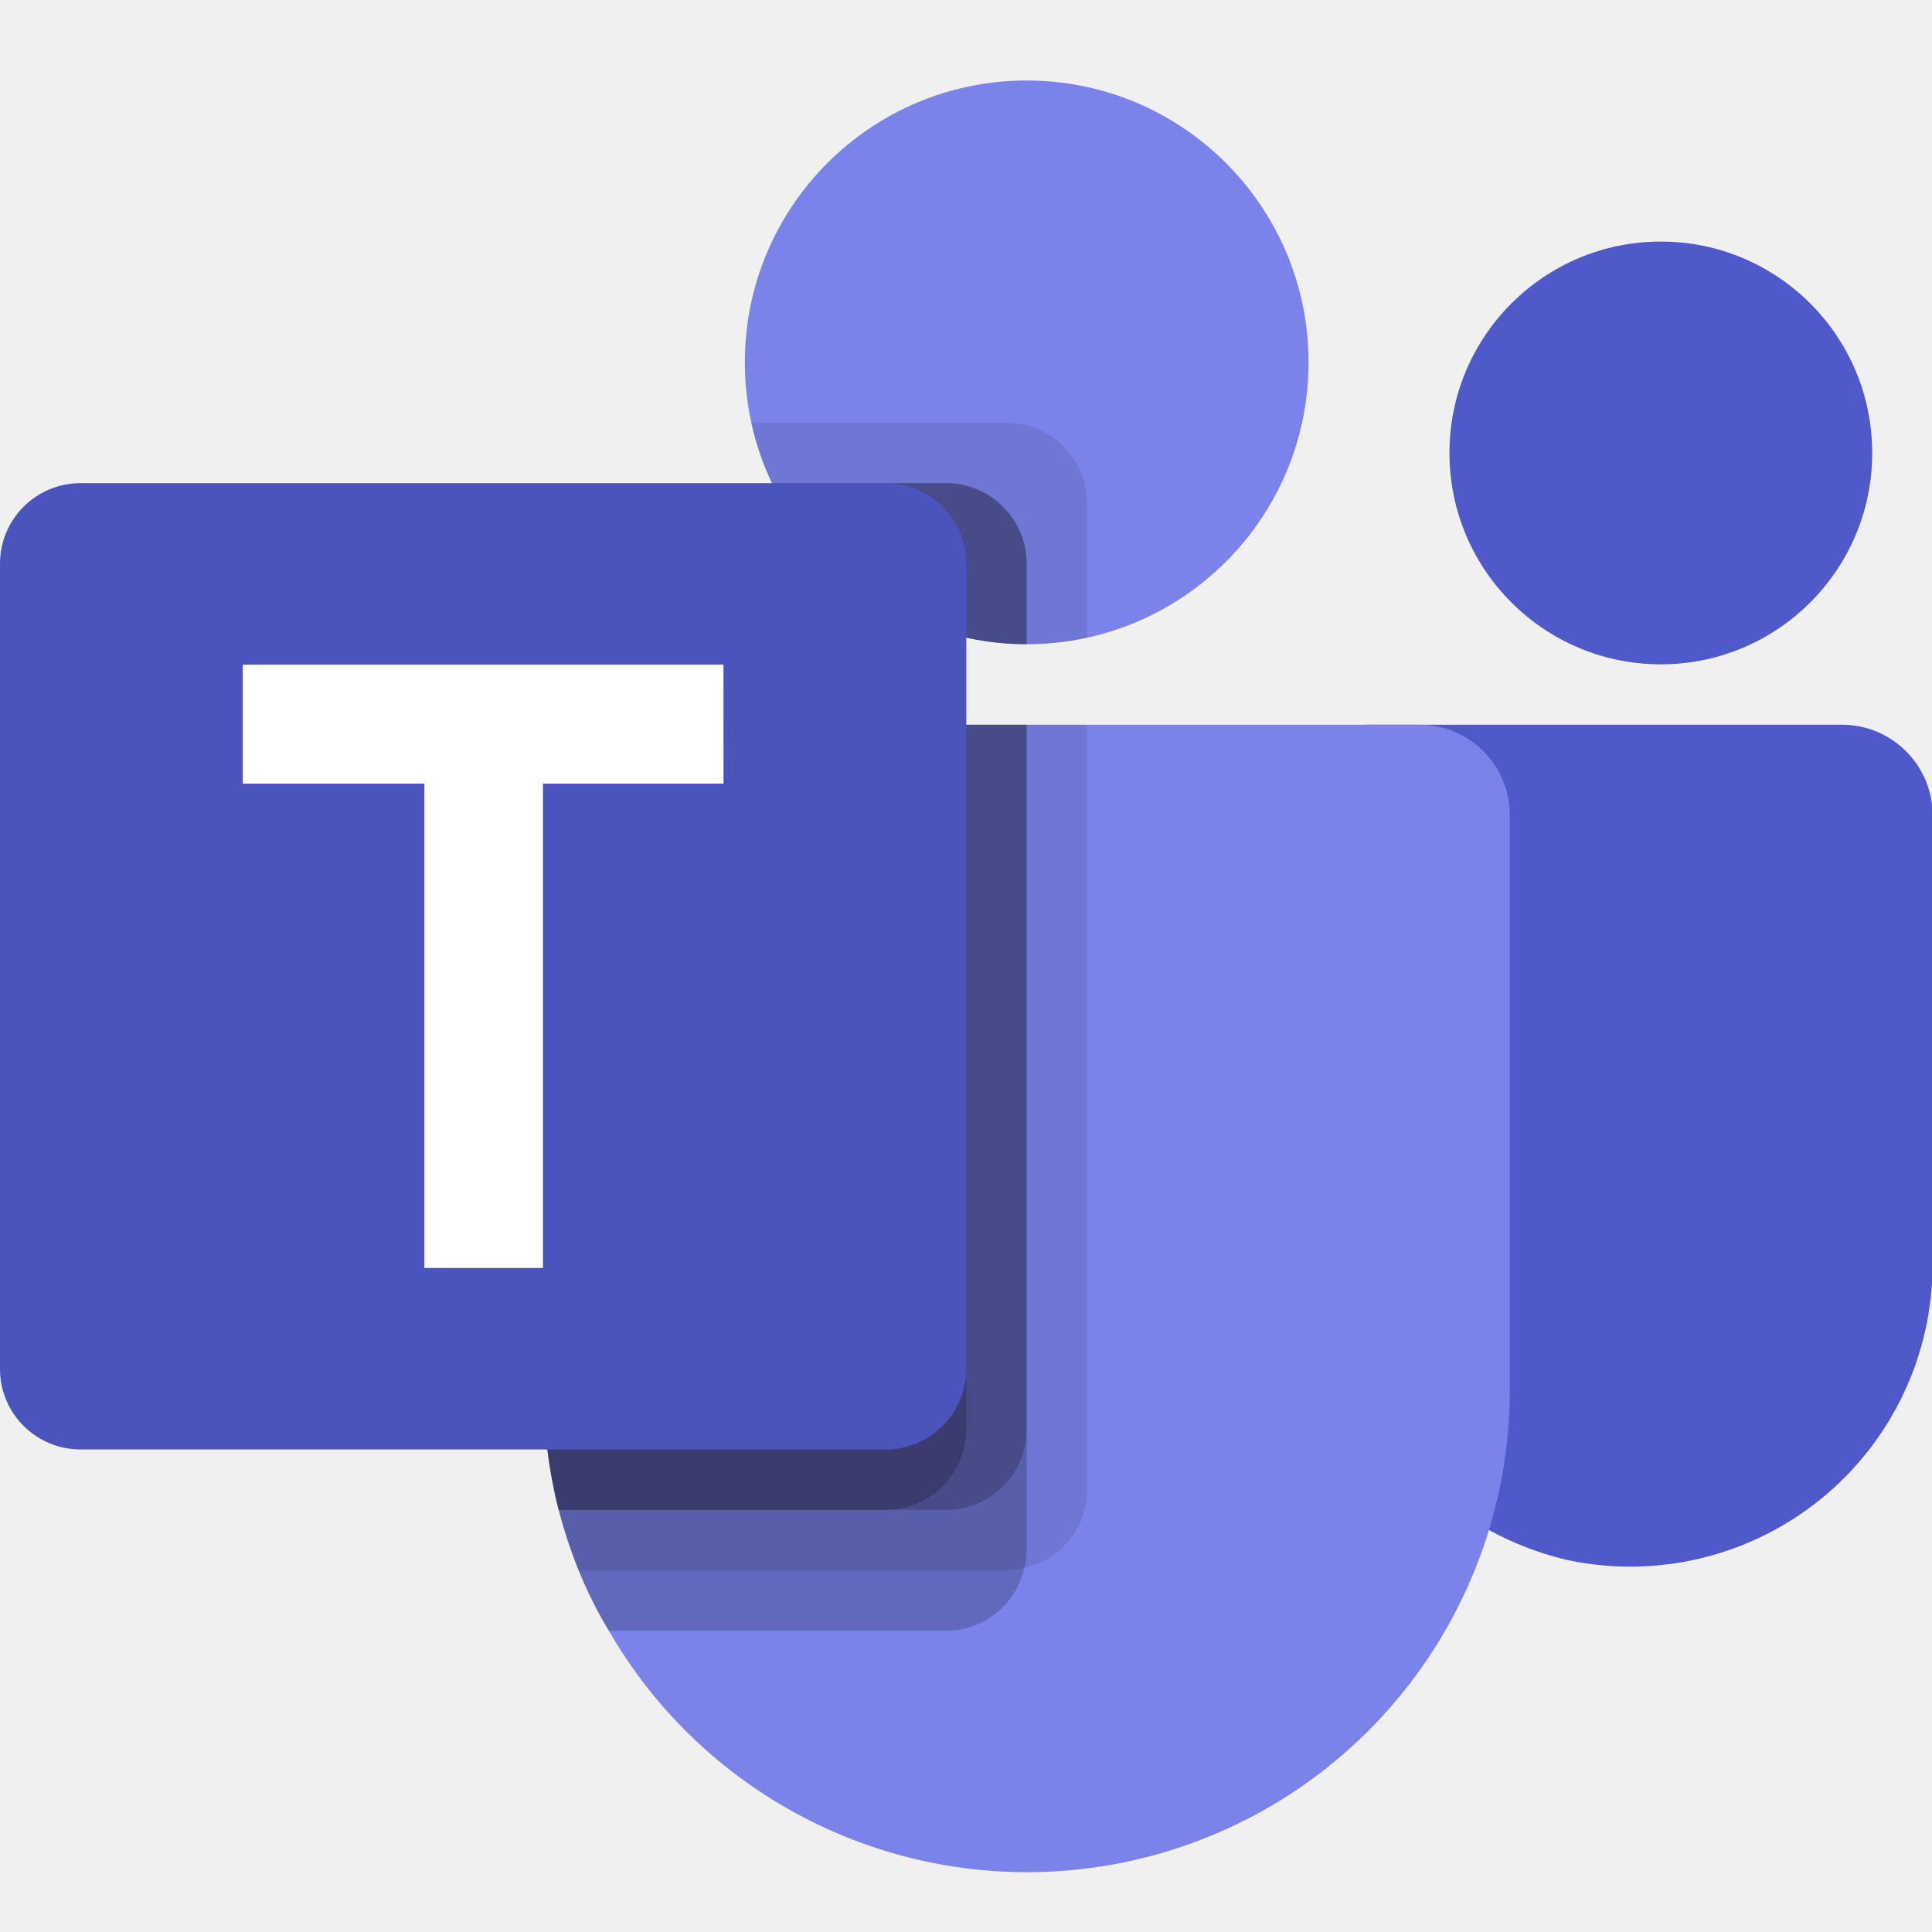
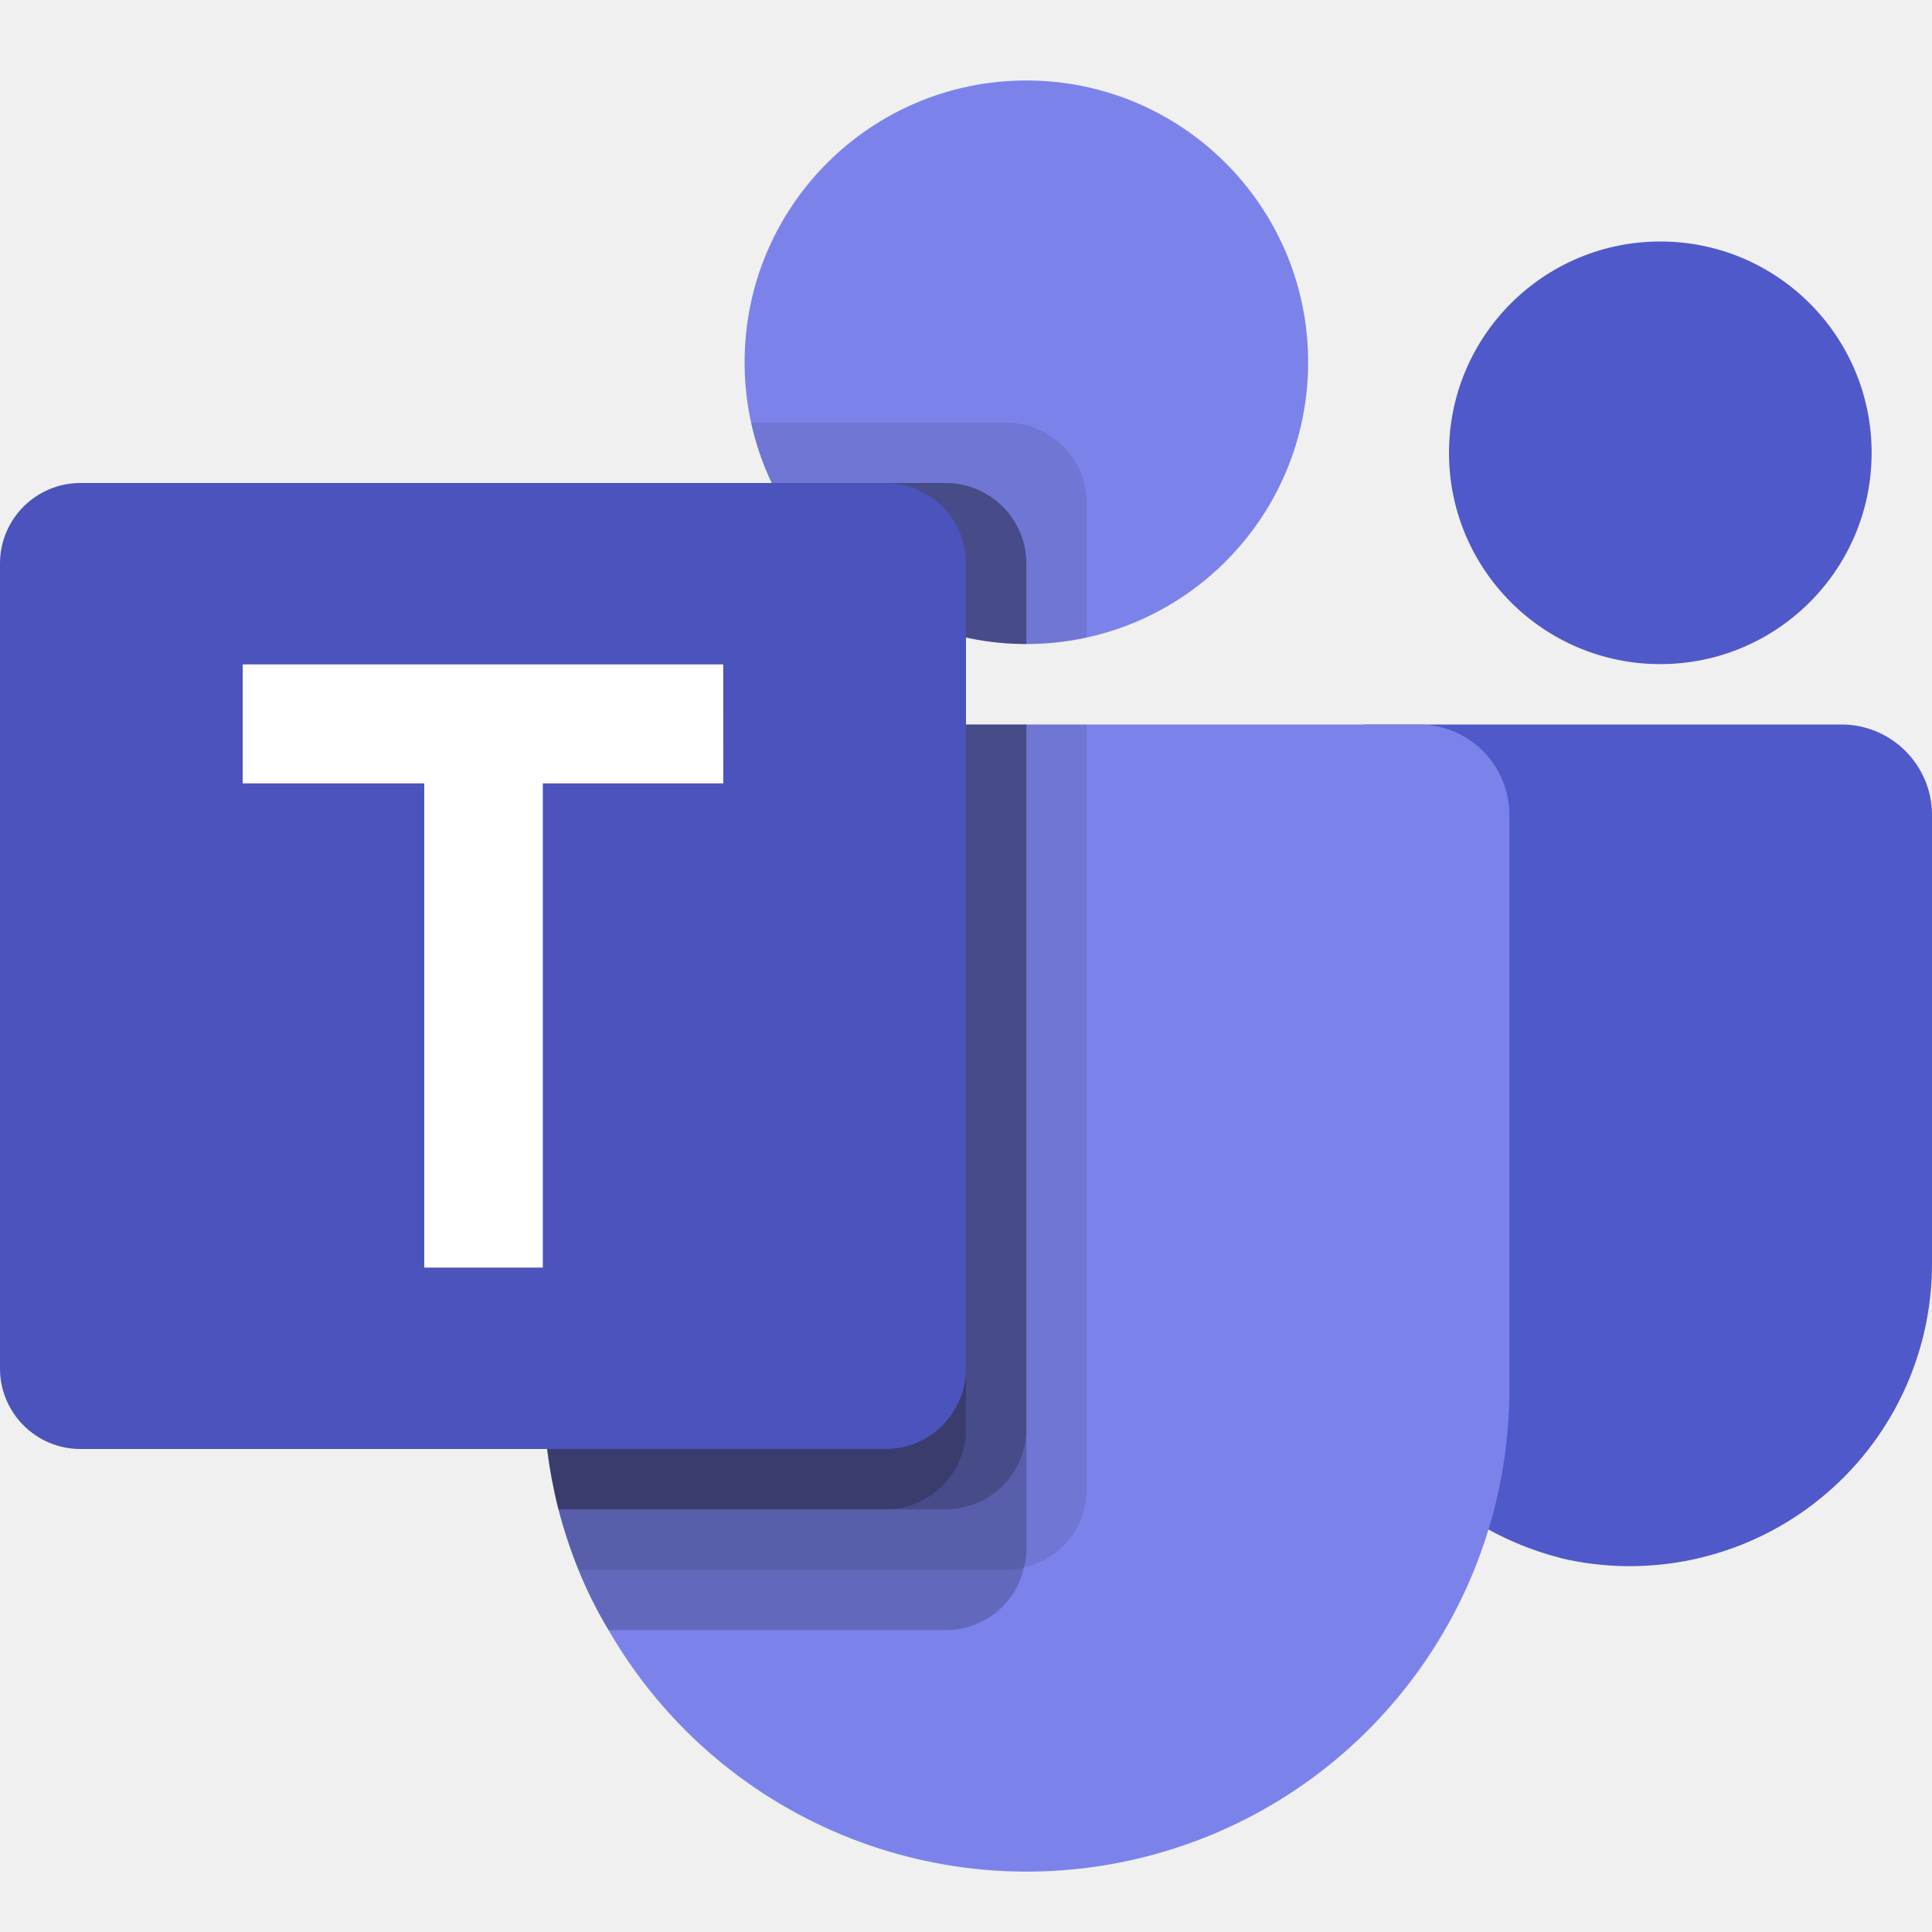
- <svg xmlns="http://www.w3.org/2000/svg" height="1024" width="1024" id="svg208" version="1.1" viewBox="0 0 1024 1024">
+ <svg xmlns="http://www.w3.org/2000/svg" viewBox="0 0 1024 1024" version="1.1" id="svg208" width="1024" height="1024">
  <defs id="defs212" />
-   <g transform="scale(32.00998)" data-name="STYLE = COLOR" id="STYLE_COLOR">
-     <circle fill="#7b83eb" r="4.667" cy="6" cx="17" id="Head" />
-     <path id="path183" opacity="0.1" d="M 16.667,7 H 12.441 q 0.01,0.047 0.021,0.093 l 0.002,0.008 c 0.007,0.029 0.014,0.057 0.021,0.086 A 4.671,4.671 0 0 0 18,10.559 V 8.333 A 1.337,1.337 0 0 0 16.667,7 Z" />
-     <path id="path185" opacity="0.2" d="M 15.667,8 H 12.783 A 4.667,4.667 0 0 0 17,10.667 V 9.333 A 1.337,1.337 0 0 0 15.667,8 Z" />
-     <circle fill="#5059c9" r="3.5" cy="7.5" cx="27.5" data-name="Head" id="Head-2" />
-     <path id="path188" fill="#5059c9" d="m 30.5,12 h -7.861 a 0.639,0.639 0 0 0 -0.639,0.639 v 8.11 A 5.121,5.121 0 0 0 25.966,25.834 5.006,5.006 0 0 0 32,20.938 V 13.5 A 1.5,1.5 0 0 0 30.5,12 Z" />
-     <path id="path190" fill="#7b83eb" d="M 25,13.5 V 23 A 7.995,7.995 0 0 1 10.08,27 7.173,7.173 0 0 1 9.58,26 8.367,8.367 0 0 1 9.25,25 8.24,8.24 0 0 1 9,23 V 13.5 A 1.498,1.498 0 0 1 10.5,12 h 13 a 1.498,1.498 0 0 1 1.5,1.5 z" />
-     <path id="path192" opacity="0.2" d="M 15.667,8 H 12.783 A 4.667,4.667 0 0 0 17,10.667 V 9.333 A 1.337,1.337 0 0 0 15.667,8 Z" />
-     <path id="path194" opacity="0.1" d="M 18,12 V 24.67 A 1.32,1.32 0 0 1 16.96,25.96 0.966,0.966 0 0 1 16.67,26 H 9.58 A 8.367,8.367 0 0 1 9.25,25 8.24,8.24 0 0 1 9,23 V 13.5 A 1.498,1.498 0 0 1 10.5,12 Z" />
-     <path id="path196" opacity="0.2" d="M 17,12 V 25.67 A 0.967,0.967 0 0 1 16.96,25.96 1.32,1.32 0 0 1 15.67,27 H 10.08 A 7.173,7.173 0 0 1 9.58,26 8.367,8.367 0 0 1 9.25,25 8.24,8.24 0 0 1 9,23 V 13.5 A 1.498,1.498 0 0 1 10.5,12 Z" />
-     <path id="path198" opacity="0.2" d="M 17,12 V 23.67 A 1.336,1.336 0 0 1 15.67,25 H 9.25 A 8.24,8.24 0 0 1 9,23 V 13.5 A 1.498,1.498 0 0 1 10.5,12 Z" />
-     <path id="path200" opacity="0.2" d="M 10.5,12 A 1.498,1.498 0 0 0 9,13.5 V 23 a 8.24,8.24 0 0 0 0.25,2 h 5.42 A 1.336,1.336 0 0 0 16,23.67 V 12 Z" />
-     <path fill="#4b53bc" d="M 1.333,8 H 14.667 A 1.333,1.333 0 0 1 16,9.333 V 22.667 A 1.333,1.333 0 0 1 14.667,24 H 1.333 A 1.333,1.333 0 0 1 0,22.667 V 9.333 A 1.333,1.333 0 0 1 1.333,8 Z" data-name="Back Plate" id="Back_Plate" />
-     <path id="path203" fill="#ffffff" d="m 11.98,12.975 h -2.989 v 8.02 H 7.027 V 12.975 H 4.02 v -1.97 h 7.959 z" />
-     <rect y="0" x="0" id="rect205" fill="none" height="32" width="32" />
+   <g id="STYLE_COLOR" data-name="STYLE = COLOR" transform="scale(32)">
+     <circle id="Head" cx="17" cy="6" r="4.667" fill="#7b83eb" />
+     <path d="M 16.667,7 H 12.441 q 0.01,0.047 0.021,0.093 l 0.002,0.008 c 0.007,0.029 0.014,0.057 0.021,0.086 A 4.671,4.671 0 0 0 18,10.559 V 8.333 A 1.337,1.337 0 0 0 16.667,7 Z" opacity="0.1" id="path183" />
+     <path d="M 15.667,8 H 12.783 A 4.667,4.667 0 0 0 17,10.667 V 9.333 A 1.337,1.337 0 0 0 15.667,8 Z" opacity="0.2" id="path185" />
+     <circle id="Head-2" data-name="Head" cx="27.5" cy="7.5" r="3.5" fill="#5059c9" />
+     <path d="m 30.5,12 h -7.861 a 0.639,0.639 0 0 0 -0.639,0.639 v 8.11 A 5.121,5.121 0 0 0 25.966,25.834 5.006,5.006 0 0 0 32,20.938 V 13.5 A 1.5,1.5 0 0 0 30.5,12 Z" fill="#5059c9" id="path188" />
+     <path d="M 25,13.5 V 23 A 7.995,7.995 0 0 1 10.08,27 7.173,7.173 0 0 1 9.58,26 8.367,8.367 0 0 1 9.25,25 8.24,8.24 0 0 1 9,23 V 13.5 A 1.498,1.498 0 0 1 10.5,12 h 13 a 1.498,1.498 0 0 1 1.5,1.5 z" fill="#7b83eb" id="path190" />
+     <path d="M 15.667,8 H 12.783 A 4.667,4.667 0 0 0 17,10.667 V 9.333 A 1.337,1.337 0 0 0 15.667,8 Z" opacity="0.2" id="path192" />
+     <path d="M 18,12 V 24.67 A 1.32,1.32 0 0 1 16.96,25.96 0.966,0.966 0 0 1 16.67,26 H 9.58 A 8.367,8.367 0 0 1 9.25,25 8.24,8.24 0 0 1 9,23 V 13.5 A 1.498,1.498 0 0 1 10.5,12 Z" opacity="0.1" id="path194" />
+     <path d="M 17,12 V 25.67 A 0.967,0.967 0 0 1 16.96,25.96 1.32,1.32 0 0 1 15.67,27 H 10.08 A 7.173,7.173 0 0 1 9.58,26 8.367,8.367 0 0 1 9.25,25 8.24,8.24 0 0 1 9,23 V 13.5 A 1.498,1.498 0 0 1 10.5,12 Z" opacity="0.2" id="path196" />
+     <path d="M 17,12 V 23.67 A 1.336,1.336 0 0 1 15.67,25 H 9.25 A 8.24,8.24 0 0 1 9,23 V 13.5 A 1.498,1.498 0 0 1 10.5,12 Z" opacity="0.2" id="path198" />
+     <path d="M 10.5,12 A 1.498,1.498 0 0 0 9,13.5 V 23 a 8.24,8.24 0 0 0 0.25,2 h 5.42 A 1.336,1.336 0 0 0 16,23.67 V 12 Z" opacity="0.2" id="path200" />
+     <path id="Back_Plate" data-name="Back Plate" d="M 1.333,8 H 14.667 A 1.333,1.333 0 0 1 16,9.333 V 22.667 A 1.333,1.333 0 0 1 14.667,24 H 1.333 A 1.333,1.333 0 0 1 0,22.667 V 9.333 A 1.333,1.333 0 0 1 1.333,8 Z" fill="#4b53bc" />
+     <path d="m 11.98,12.975 h -2.989 v 8.02 H 7.027 V 12.975 H 4.02 v -1.97 h 7.959 z" fill="#ffffff" id="path203" />
+     <rect width="32" height="32" fill="none" id="rect205" x="0" y="0" />
  </g>
</svg>
